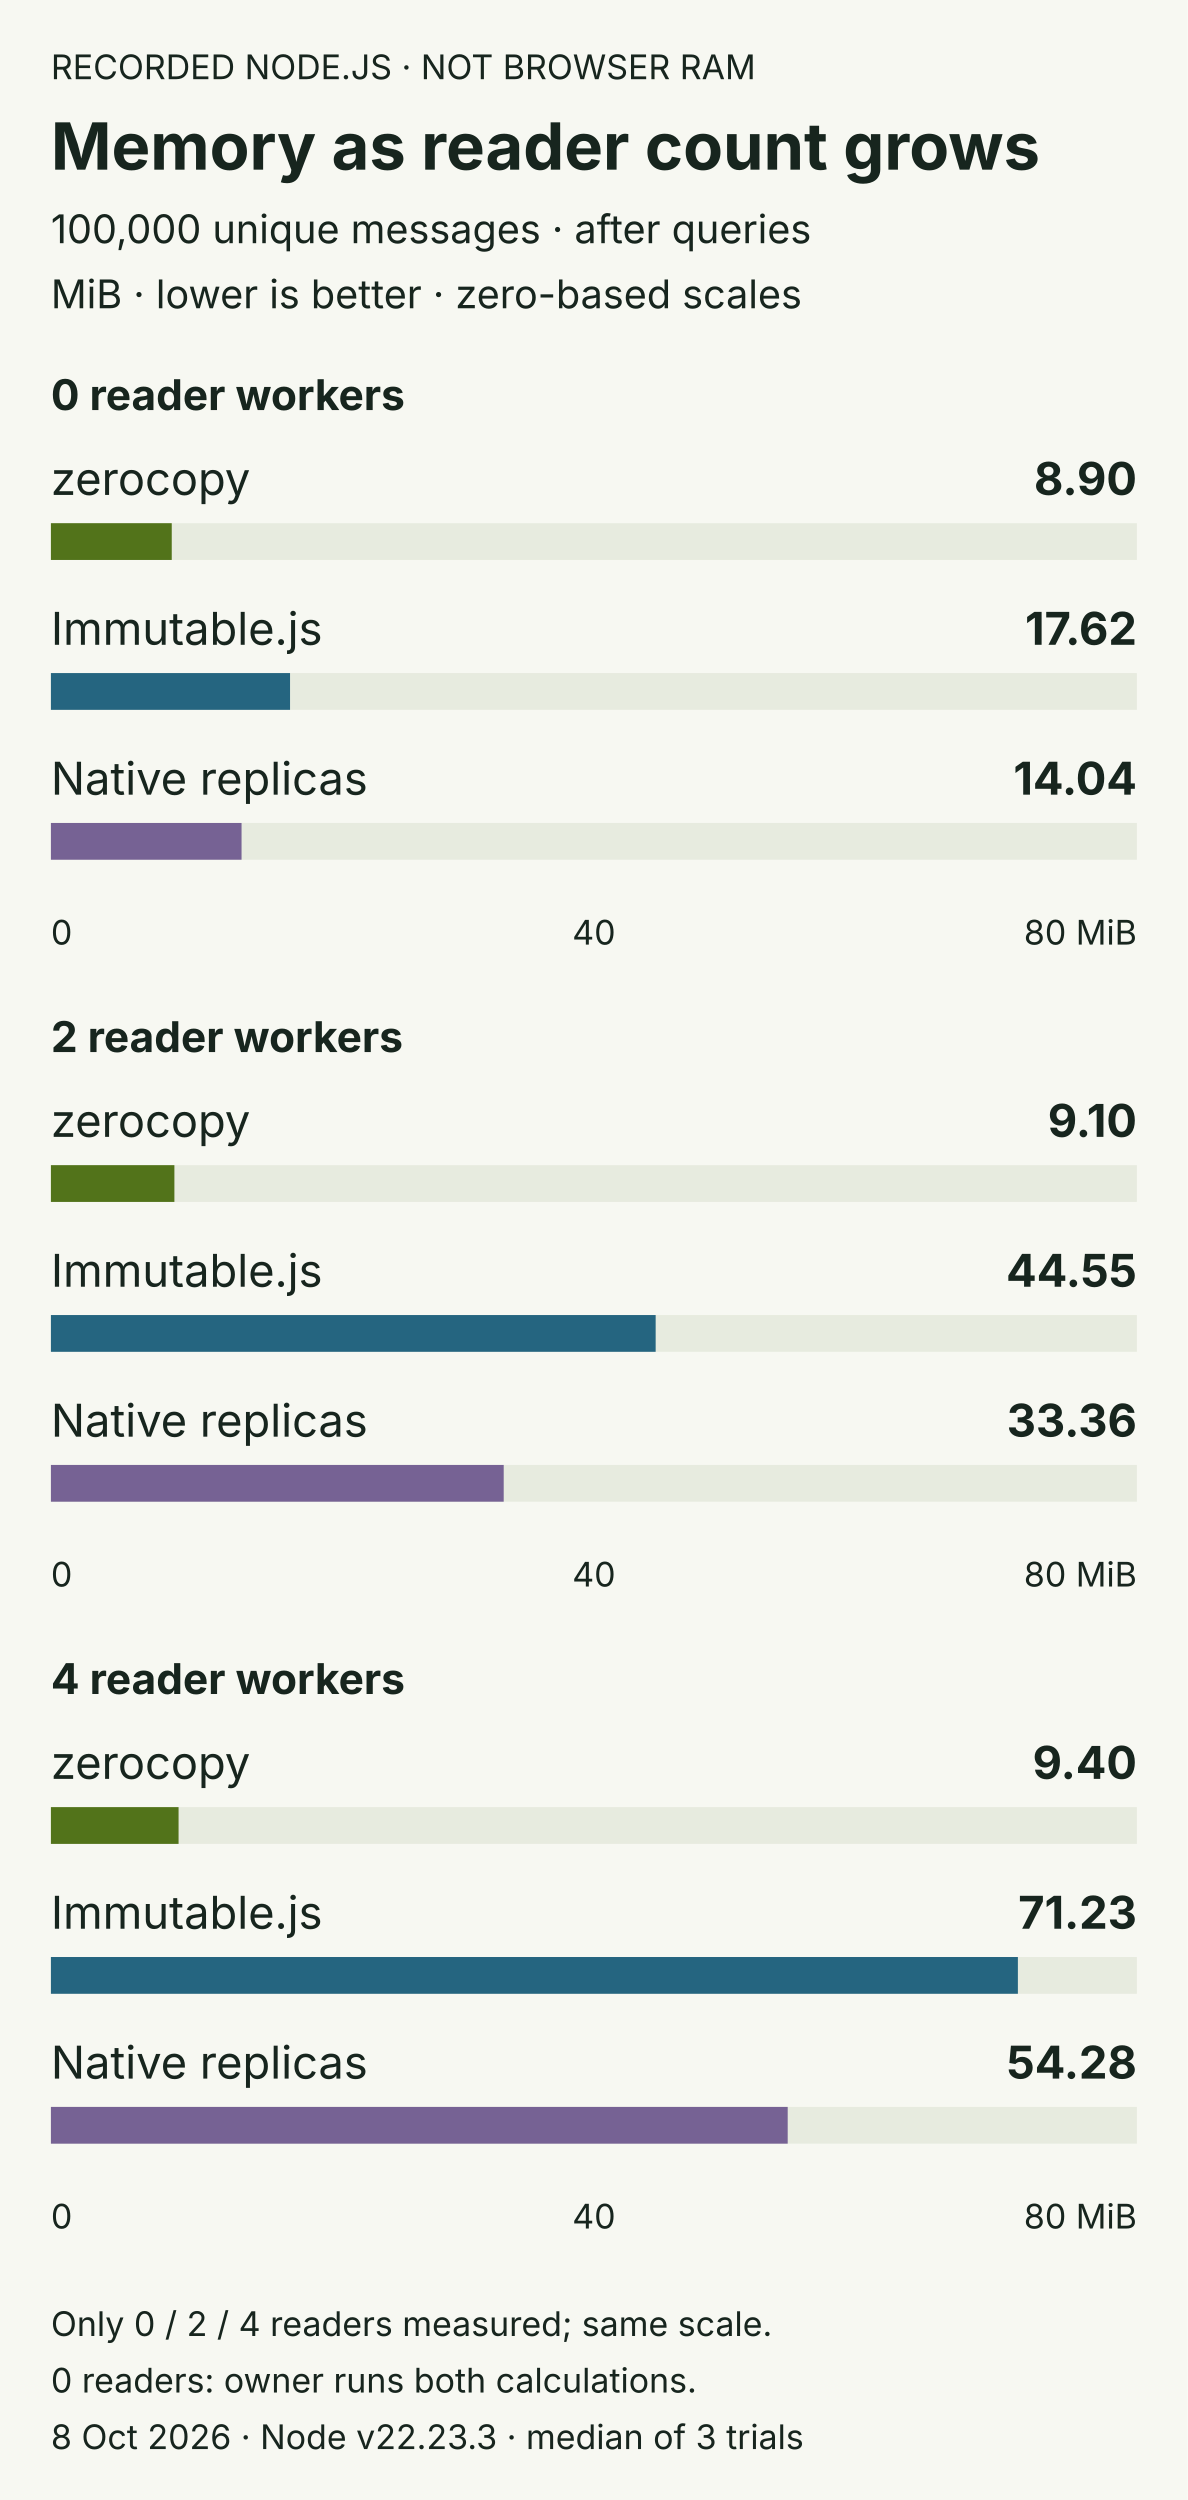
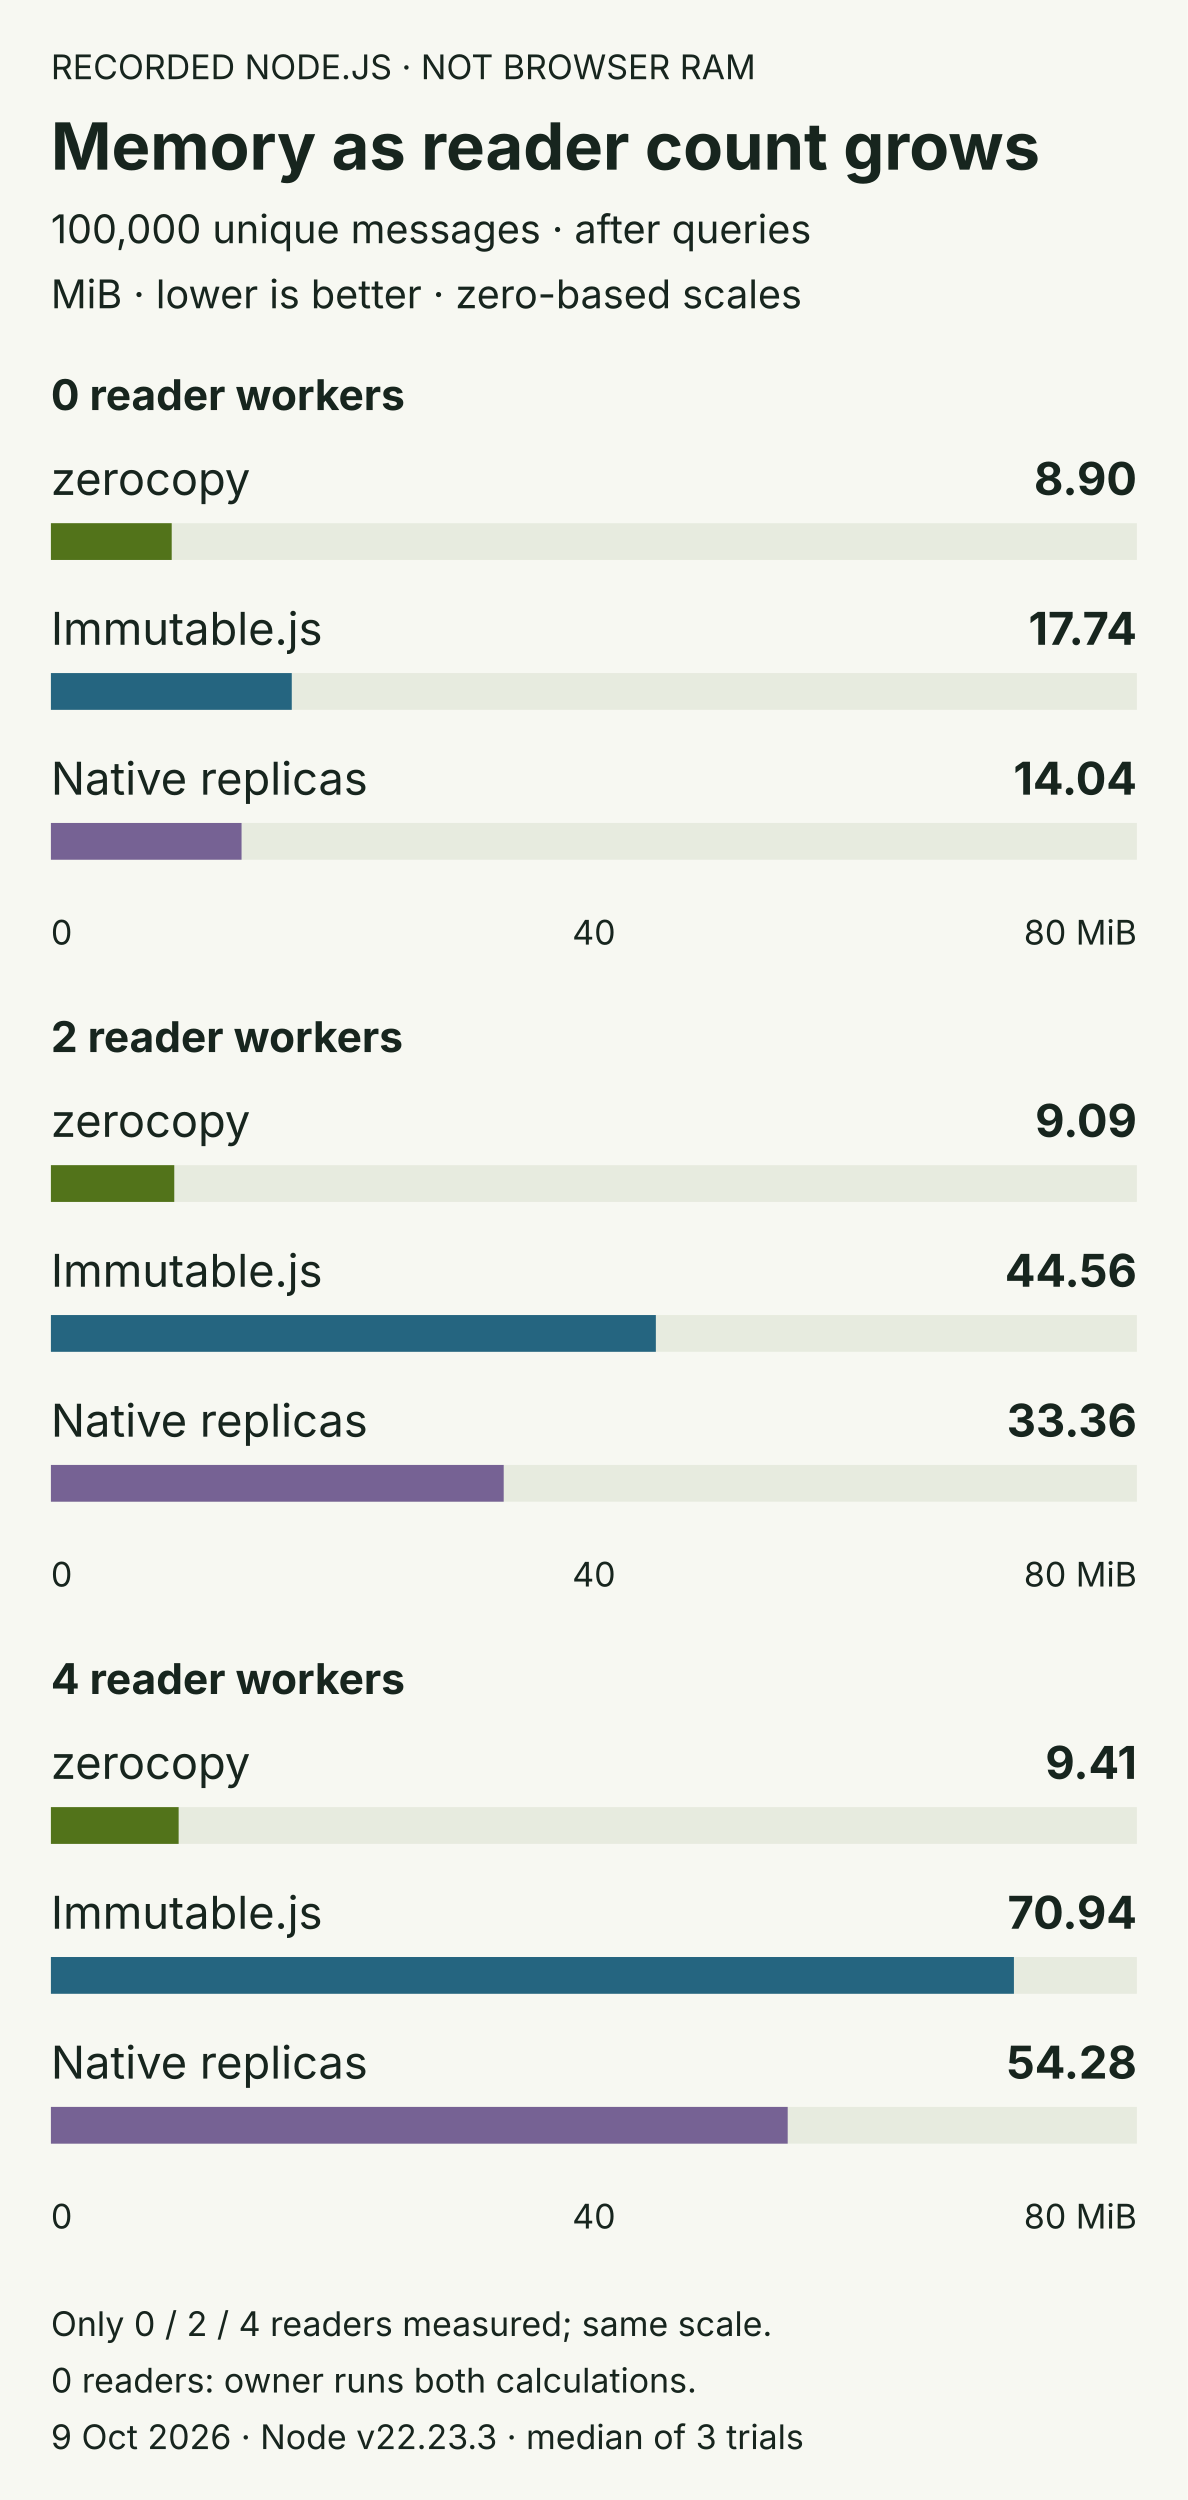
<svg xmlns="http://www.w3.org/2000/svg" width="420" height="884" viewBox="0 0 420 884" role="img" aria-labelledby="title desc">
  <rect width="420" height="884" fill="#f7f8f2" />
  <g font-family="system-ui,-apple-system,Segoe UI,sans-serif" fill="#17251e">
    <text x="18" y="28" font-size="12">RECORDED NODE.JS · NOT BROWSER RAM</text>
    <text x="18" y="60" font-size="23" font-weight="650">Memory as reader count grows</text>
    <text x="18" y="86" font-size="14">100,000 unique messages · after queries</text>
    <text x="18" y="109" font-size="14">MiB · lower is better · zero-based scales</text>
    <text x="18" y="145" font-size="15" font-weight="650">0 reader workers</text>
    <text x="18" y="175" font-size="16">zerocopy</text>
    <text x="402" y="175" text-anchor="end" font-size="16" font-weight="650">8.90</text>
    <rect x="18" y="185" width="384" height="13" fill="#e7ebdf" />
-     <rect x="18" y="185" width="42.729" height="13" fill="#52731a" />
+     <rect x="18" y="185" width="42.716" height="13" fill="#52731a" />
    <text x="18" y="228" font-size="16">Immutable.js</text>
-     <text x="402" y="228" text-anchor="end" font-size="16" font-weight="650">17.62</text>
+     <text x="402" y="228" text-anchor="end" font-size="16" font-weight="650">17.74</text>
    <rect x="18" y="238" width="384" height="13" fill="#e7ebdf" />
-     <rect x="18" y="238" width="84.56" height="13" fill="#256580" />
+     <rect x="18" y="238" width="85.168" height="13" fill="#256580" />
    <text x="18" y="281" font-size="16">Native replicas</text>
    <text x="402" y="281" text-anchor="end" font-size="16" font-weight="650">14.04</text>
    <rect x="18" y="291" width="384" height="13" fill="#e7ebdf" />
-     <rect x="18" y="291" width="67.414" height="13" fill="#766294" />
+     <rect x="18" y="291" width="67.413" height="13" fill="#766294" />
    <text x="18" y="334" font-size="12">0</text>
    <text x="210" y="334" text-anchor="middle" font-size="12">40</text>
    <text x="402" y="334" text-anchor="end" font-size="12">80 MiB</text>
    <text x="18" y="372" font-size="15" font-weight="650">2 reader workers</text>
    <text x="18" y="402" font-size="16">zerocopy</text>
-     <text x="402" y="402" text-anchor="end" font-size="16" font-weight="650">9.10</text>
+     <text x="402" y="402" text-anchor="end" font-size="16" font-weight="650">9.09</text>
    <rect x="18" y="412" width="384" height="13" fill="#e7ebdf" />
-     <rect x="18" y="412" width="43.666" height="13" fill="#52731a" />
+     <rect x="18" y="412" width="43.621" height="13" fill="#52731a" />
    <text x="18" y="455" font-size="16">Immutable.js</text>
-     <text x="402" y="455" text-anchor="end" font-size="16" font-weight="650">44.55</text>
+     <text x="402" y="455" text-anchor="end" font-size="16" font-weight="650">44.56</text>
    <rect x="18" y="465" width="384" height="13" fill="#e7ebdf" />
-     <rect x="18" y="465" width="213.84" height="13" fill="#256580" />
+     <rect x="18" y="465" width="213.91" height="13" fill="#256580" />
    <text x="18" y="508" font-size="16">Native replicas</text>
    <text x="402" y="508" text-anchor="end" font-size="16" font-weight="650">33.36</text>
    <rect x="18" y="518" width="384" height="13" fill="#e7ebdf" />
    <rect x="18" y="518" width="160.109" height="13" fill="#766294" />
    <text x="18" y="561" font-size="12">0</text>
    <text x="210" y="561" text-anchor="middle" font-size="12">40</text>
    <text x="402" y="561" text-anchor="end" font-size="12">80 MiB</text>
    <text x="18" y="599" font-size="15" font-weight="650">4 reader workers</text>
    <text x="18" y="629" font-size="16">zerocopy</text>
-     <text x="402" y="629" text-anchor="end" font-size="16" font-weight="650">9.40</text>
+     <text x="402" y="629" text-anchor="end" font-size="16" font-weight="650">9.41</text>
    <rect x="18" y="639" width="384" height="13" fill="#e7ebdf" />
-     <rect x="18" y="639" width="45.141" height="13" fill="#52731a" />
+     <rect x="18" y="639" width="45.168" height="13" fill="#52731a" />
    <text x="18" y="682" font-size="16">Immutable.js</text>
-     <text x="402" y="682" text-anchor="end" font-size="16" font-weight="650">71.23</text>
+     <text x="402" y="682" text-anchor="end" font-size="16" font-weight="650">70.94</text>
    <rect x="18" y="692" width="384" height="13" fill="#e7ebdf" />
-     <rect x="18" y="692" width="341.923" height="13" fill="#256580" />
+     <rect x="18" y="692" width="340.522" height="13" fill="#256580" />
    <text x="18" y="735" font-size="16">Native replicas</text>
    <text x="402" y="735" text-anchor="end" font-size="16" font-weight="650">54.28</text>
    <rect x="18" y="745" width="384" height="13" fill="#e7ebdf" />
-     <rect x="18" y="745" width="260.529" height="13" fill="#766294" />
+     <rect x="18" y="745" width="260.531" height="13" fill="#766294" />
    <text x="18" y="788" font-size="12">0</text>
    <text x="210" y="788" text-anchor="middle" font-size="12">40</text>
    <text x="402" y="788" text-anchor="end" font-size="12">80 MiB</text>
    <text x="18" y="826" font-size="12">Only 0 / 2 / 4 readers measured; same scale.</text>
    <text x="18" y="846" font-size="12">0 readers: owner runs both calculations.</text>
-     <text x="18" y="866" font-size="12">8 Oct 2026 · Node v22.23.3 · median of 3 trials</text>
+     <text x="18" y="866" font-size="12">9 Oct 2026 · Node v22.23.3 · median of 3 trials</text>
  </g>
</svg>
